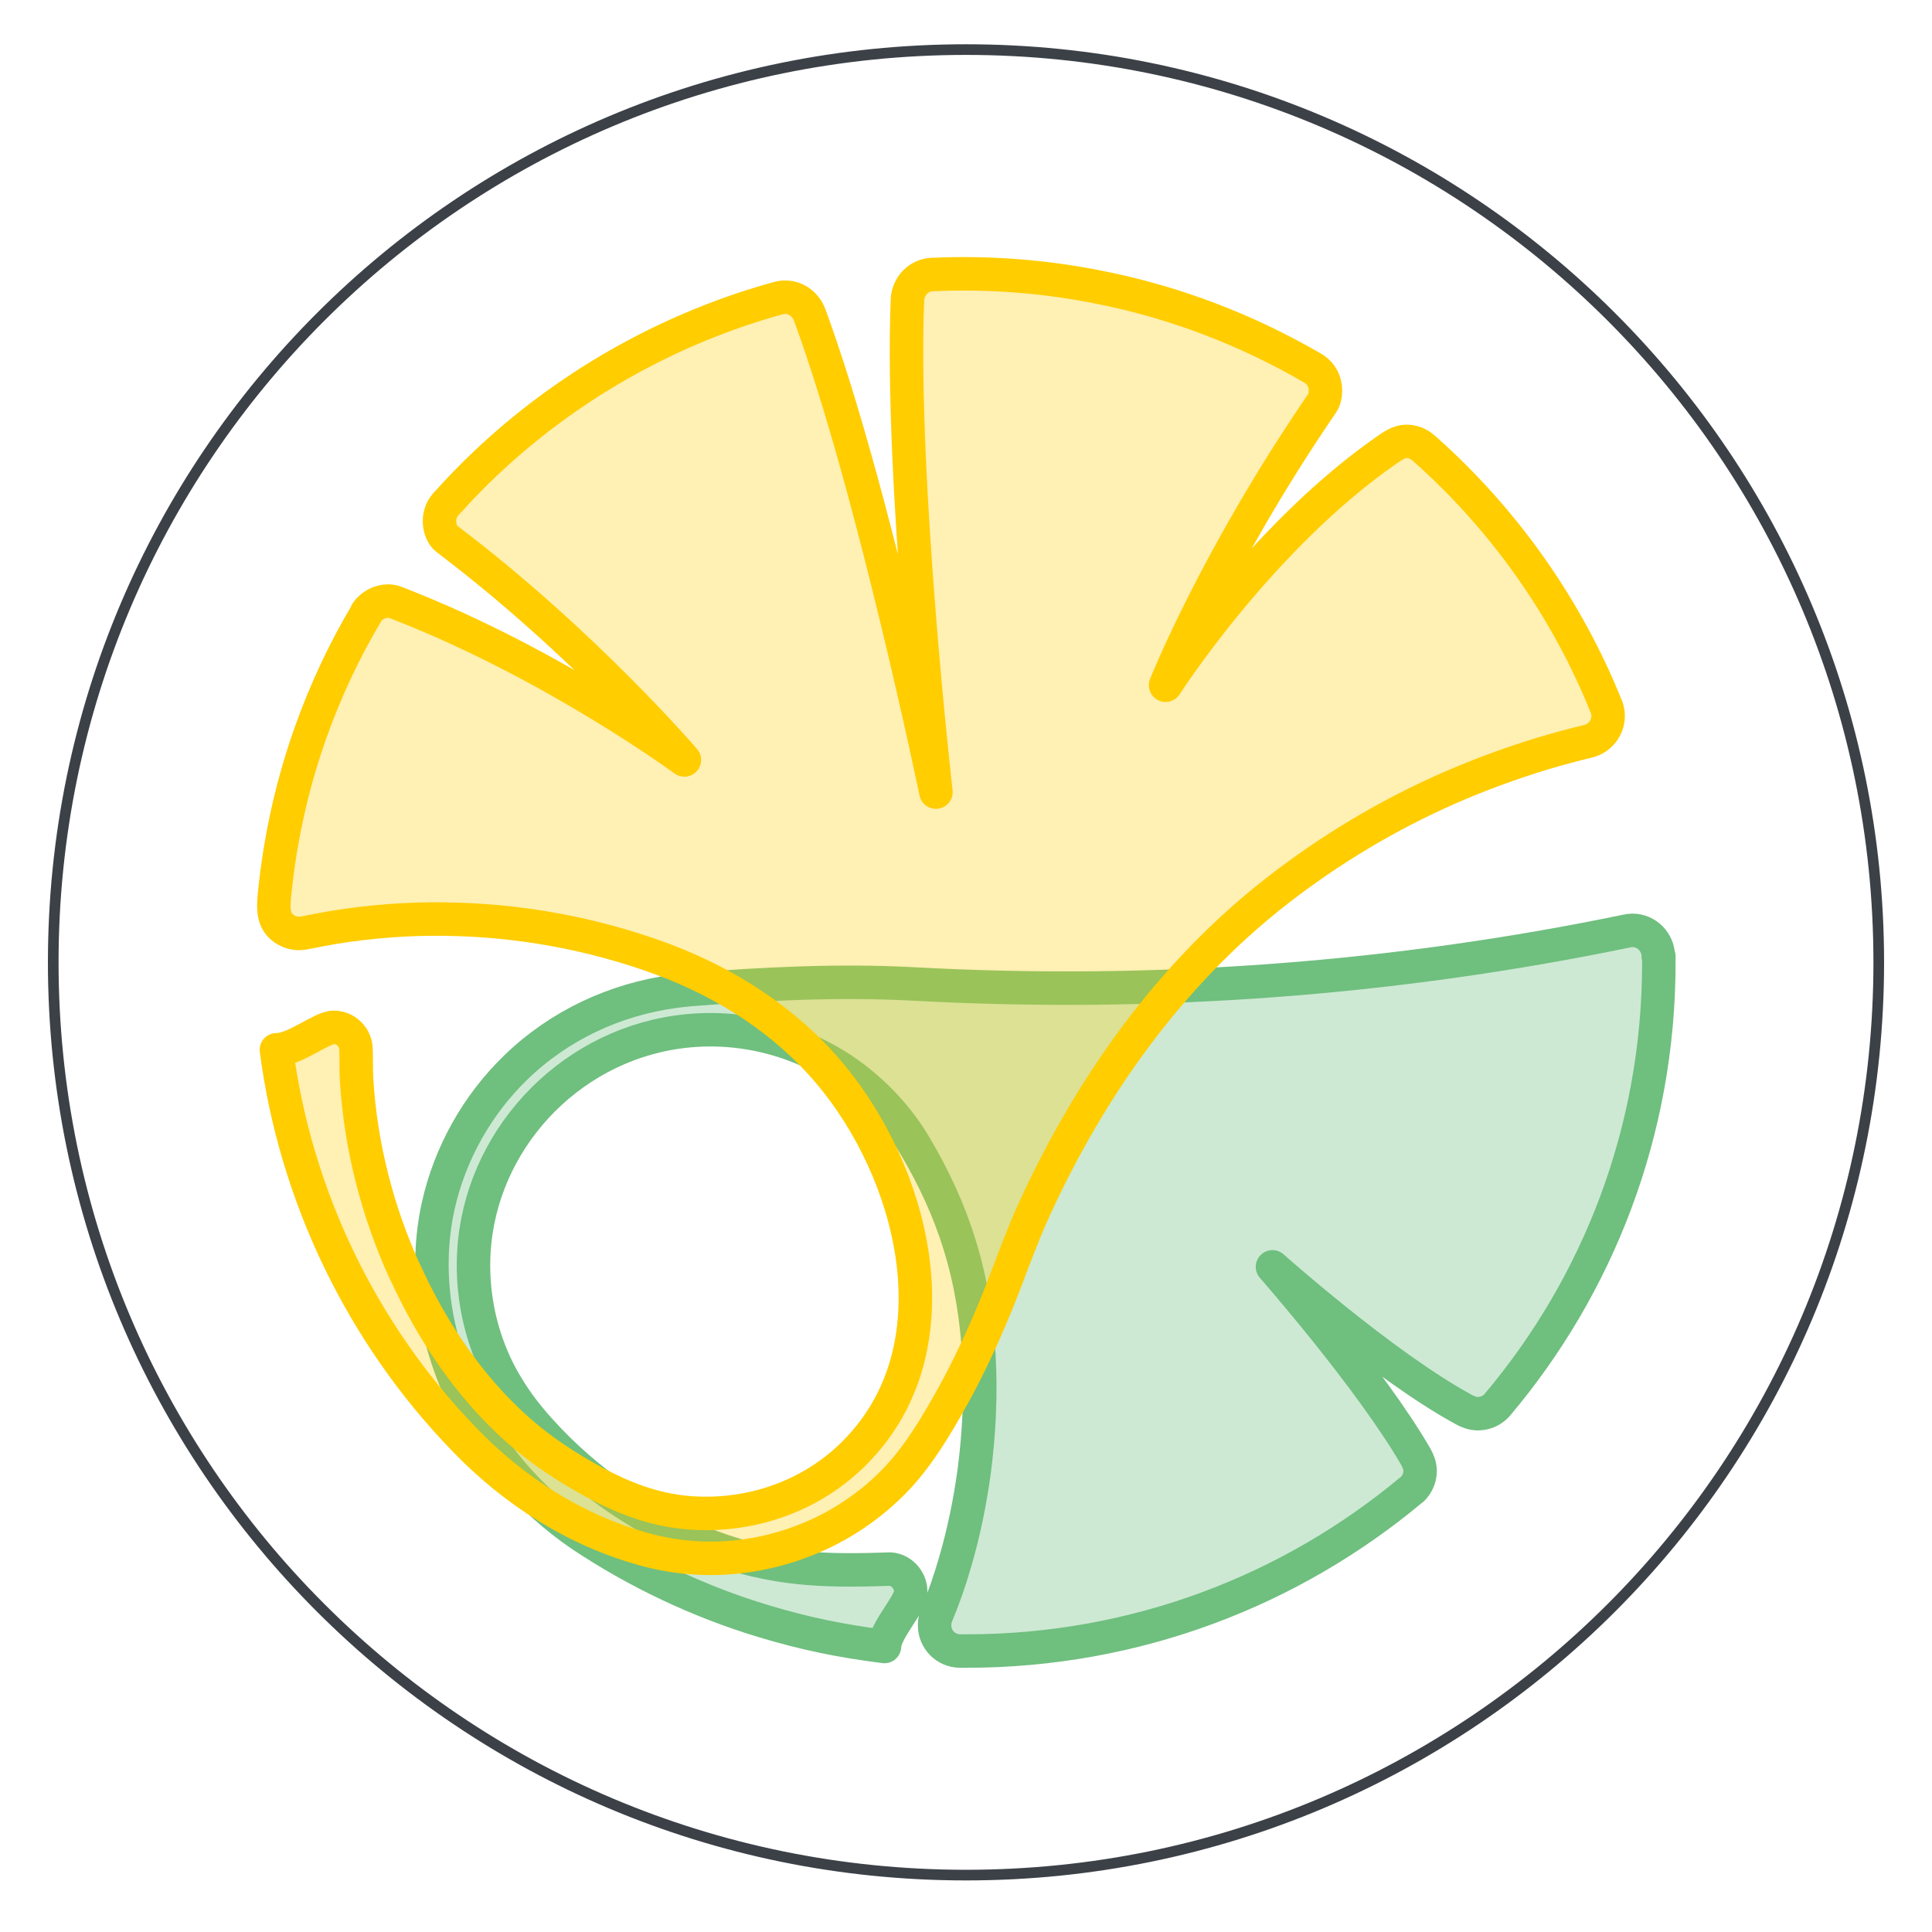
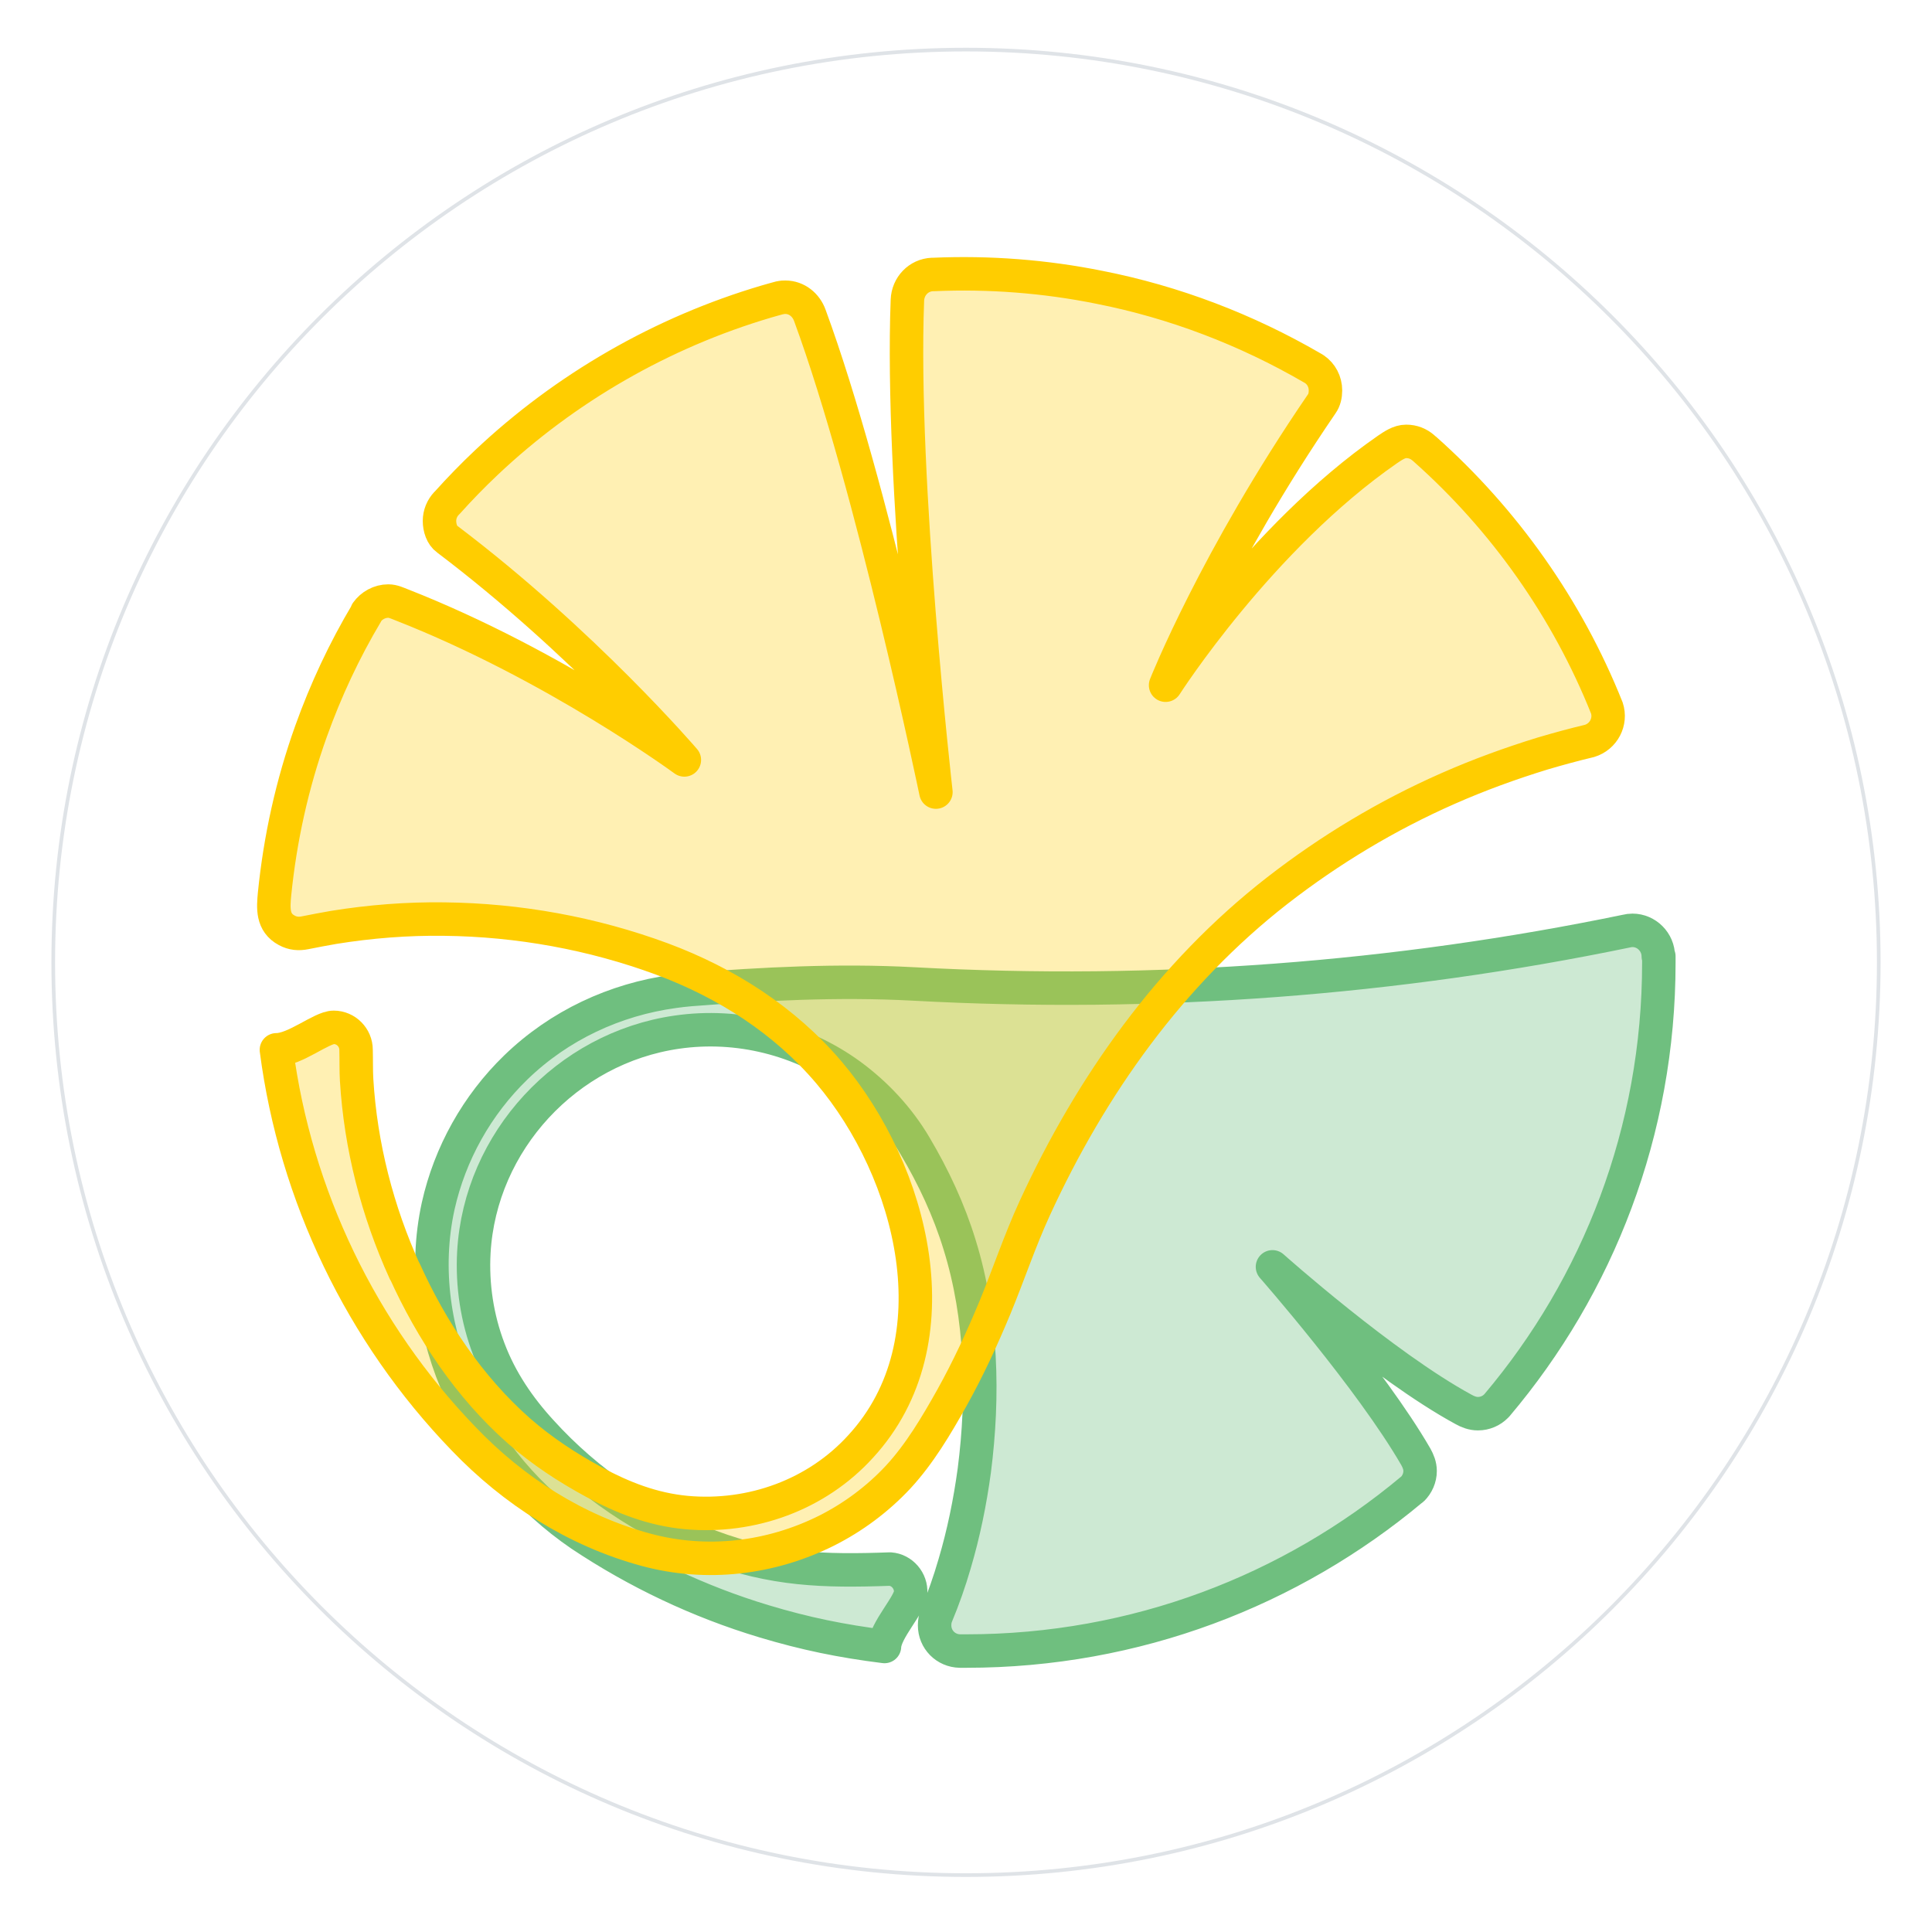
<svg xmlns="http://www.w3.org/2000/svg" viewBox="-9 -9 63.5 63.5" width="2048" height="2048">
-   <circle cx="22.75" cy="22.63" r="30" fill="none" stroke="#3c4148" stroke-width="0.35" />
+   <circle cx="22.75" cy="22.63" r="30" fill="none" stroke="#dfe3e7" stroke-width="0.12" />
  <g transform="translate(-0.003,-5.157)" fill="none" stroke-linejoin="round" stroke-linecap="round" stroke-width="1.1">
    <path d="M45.507,27.589C45.507,27.122 45.122,26.735 44.658,26.735C44.588,26.735 44.526,26.744 44.456,26.761C36.916,28.32 29.06,28.936 21.011,28.496C18.533,28.364 16.089,28.496 13.69,28.681C13.506,28.699 13.322,28.716 13.147,28.743C11.22,29.007 9.389,29.852 7.953,31.244C6.683,32.476 5.79,34.07 5.405,35.796C4.949,37.875 5.273,40.023 6.158,41.952C7.016,43.819 8.391,45.439 10.09,46.601C11.938,47.834 13.979,48.803 16.116,49.445C17.464,49.851 18.664,50.097 20.074,50.273C20.092,49.745 20.906,48.908 20.933,48.512C20.959,48.116 20.652,47.755 20.258,47.728C18.051,47.808 16.431,47.755 14.364,46.989C12.245,46.196 10.318,44.893 8.794,43.211C8.058,42.41 7.454,41.52 7.069,40.499C6.683,39.486 6.517,38.394 6.578,37.311C6.788,33.674 9.626,30.601 13.252,30.081C15.257,29.791 17.333,30.31 18.962,31.499C19.812,32.124 20.547,32.917 21.081,33.824C21.686,34.845 22.194,35.928 22.544,37.073C23.28,39.442 23.341,42.04 23.026,44.488C22.885,45.527 22.675,46.557 22.377,47.561C22.211,48.133 22.01,48.706 21.782,49.252C21.738,49.357 21.721,49.463 21.721,49.578C21.721,50.044 22.088,50.414 22.553,50.423L22.763,50.423C28.342,50.423 33.448,48.424 37.406,45.113C37.406,45.113 37.415,45.113 37.424,45.104C37.581,44.946 37.678,44.734 37.678,44.505C37.678,44.329 37.616,44.18 37.538,44.039C36.058,41.476 32.826,37.795 32.826,37.795C32.826,37.795 36.478,41.053 39.105,42.48C39.245,42.559 39.403,42.621 39.578,42.621C39.815,42.621 40.025,42.524 40.174,42.374C40.174,42.366 40.191,42.357 40.2,42.348C43.528,38.412 45.525,33.339 45.525,27.8L45.525,27.589Z" stroke="#6fbf7f" fill="rgba(111,191,127,0.34)" />
    <path d="M4.309,37.954C3.407,35.972 2.855,33.824 2.724,31.649C2.706,31.358 2.715,30.962 2.706,30.662C2.706,30.257 2.374,29.923 1.971,29.923C1.568,29.923 0.701,30.662 0.088,30.662C0.71,35.444 2.882,39.97 6.245,43.449C7.882,45.157 9.923,46.469 12.235,47.094C14.223,47.632 16.325,47.385 18.164,46.469C19.04,46.029 19.846,45.43 20.52,44.708C21.229,43.942 21.781,43.008 22.289,42.101C22.824,41.142 23.288,40.138 23.708,39.125C24.155,38.042 24.523,36.932 25.013,35.867C26.861,31.842 29.471,28.162 32.992,25.423C34.717,24.084 36.591,22.957 38.588,22.077C39.604,21.628 40.646,21.249 41.706,20.923C42.214,20.773 42.73,20.632 43.247,20.509C43.711,20.368 43.965,19.875 43.816,19.426C42.52,16.177 40.453,13.244 37.835,10.919C37.817,10.902 37.8,10.893 37.782,10.875C37.633,10.743 37.441,10.664 37.222,10.664C36.994,10.664 36.792,10.805 36.609,10.928C32.414,13.834 29.313,18.678 29.313,18.678C29.313,18.678 30.951,14.539 34.445,9.431C34.533,9.308 34.568,9.149 34.568,8.991C34.568,8.7 34.428,8.445 34.209,8.295C34.183,8.278 34.156,8.26 34.121,8.242C31.967,6.992 29.602,6.085 27.141,5.601C25.355,5.24 23.515,5.099 21.694,5.178L21.65,5.178C21.195,5.196 20.844,5.565 20.827,6.023C20.599,11.967 21.764,22.191 21.764,22.191C21.764,22.191 19.679,12.117 17.621,6.525C17.499,6.182 17.192,5.926 16.815,5.926C16.763,5.926 16.702,5.926 16.649,5.944L16.632,5.944C16.483,5.988 16.334,6.023 16.194,6.067C12.761,7.08 9.581,8.912 6.989,11.36C6.542,11.782 6.113,12.223 5.702,12.681C5.693,12.689 5.684,12.707 5.675,12.707C5.535,12.857 5.448,13.059 5.448,13.279C5.448,13.5 5.527,13.755 5.702,13.878C10.186,17.269 13.496,21.134 13.496,21.134C13.496,21.134 9.257,18.017 4.204,16.036C4.064,15.983 3.924,15.912 3.766,15.912C3.477,15.912 3.214,16.062 3.057,16.282L3.057,16.3C2.321,17.533 1.708,18.845 1.226,20.192C0.605,21.927 0.21,23.723 0.027,25.537C-0.017,26.004 -0.052,26.48 0.429,26.735C0.622,26.841 0.823,26.858 1.034,26.814C1.349,26.753 1.655,26.691 1.971,26.638C3.171,26.444 4.397,26.348 5.605,26.365C8.04,26.392 10.475,26.832 12.761,27.677C14.871,28.461 16.798,29.694 18.252,31.411C21.002,34.66 22.464,40.243 19.294,43.695C17.849,45.289 15.703,46.064 13.558,45.87C12.454,45.765 11.482,45.386 10.519,44.866C9.643,44.391 8.811,43.845 8.058,43.185C6.429,41.749 5.185,39.882 4.3,37.919Z" stroke="#FFCD00" fill="rgba(255,205,0,0.30)" />
  </g>
</svg>
